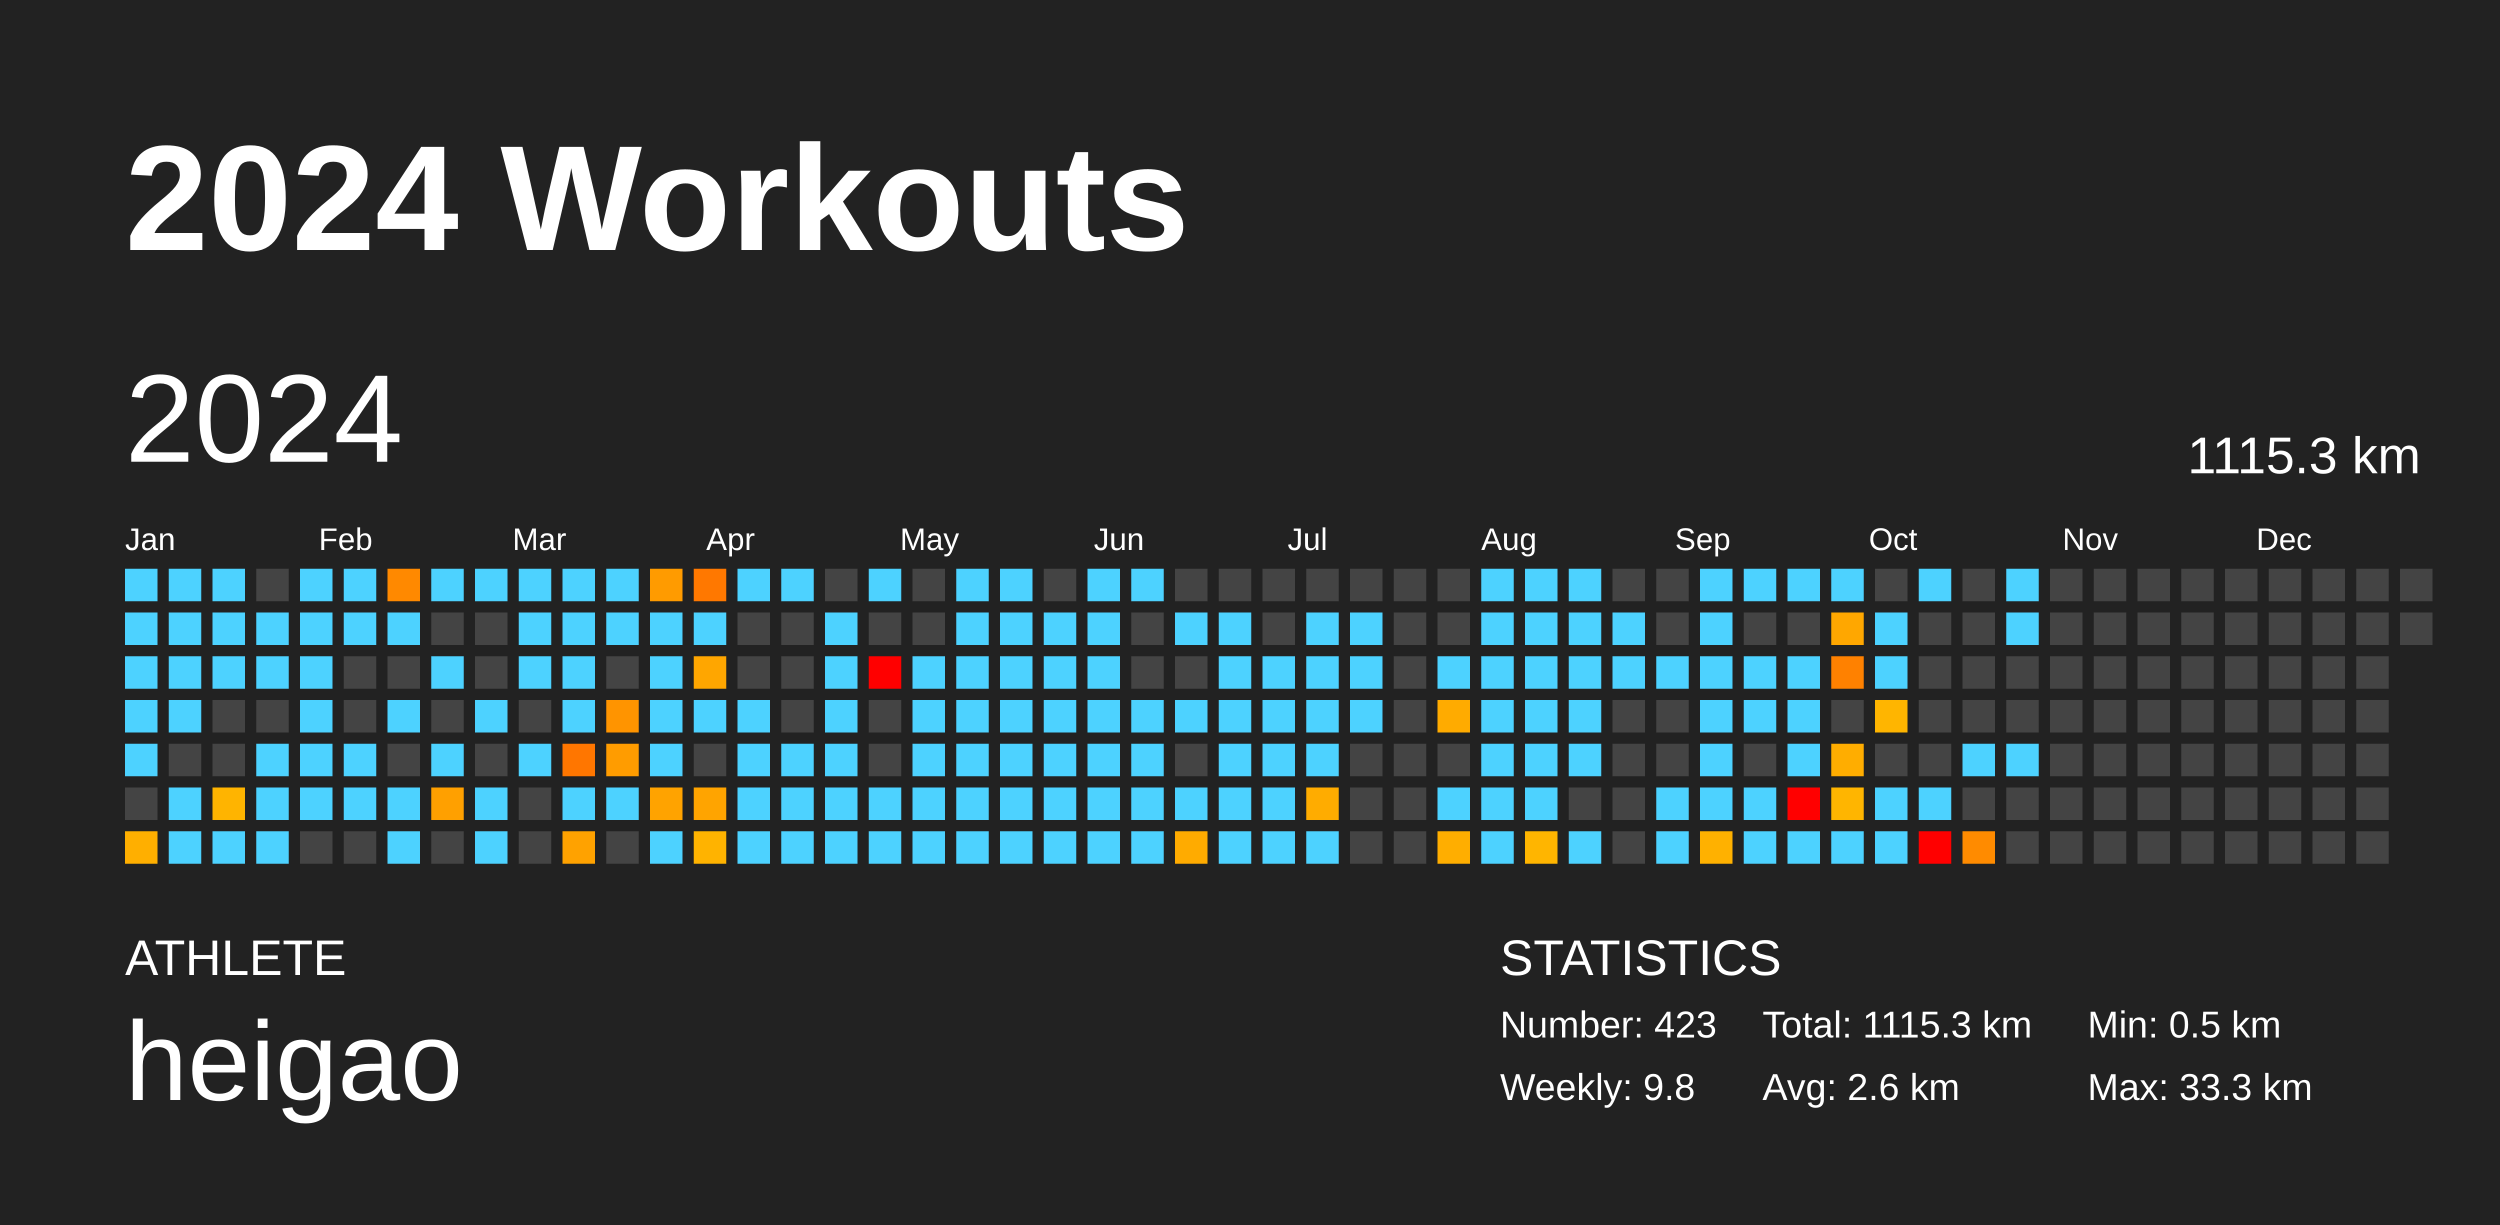
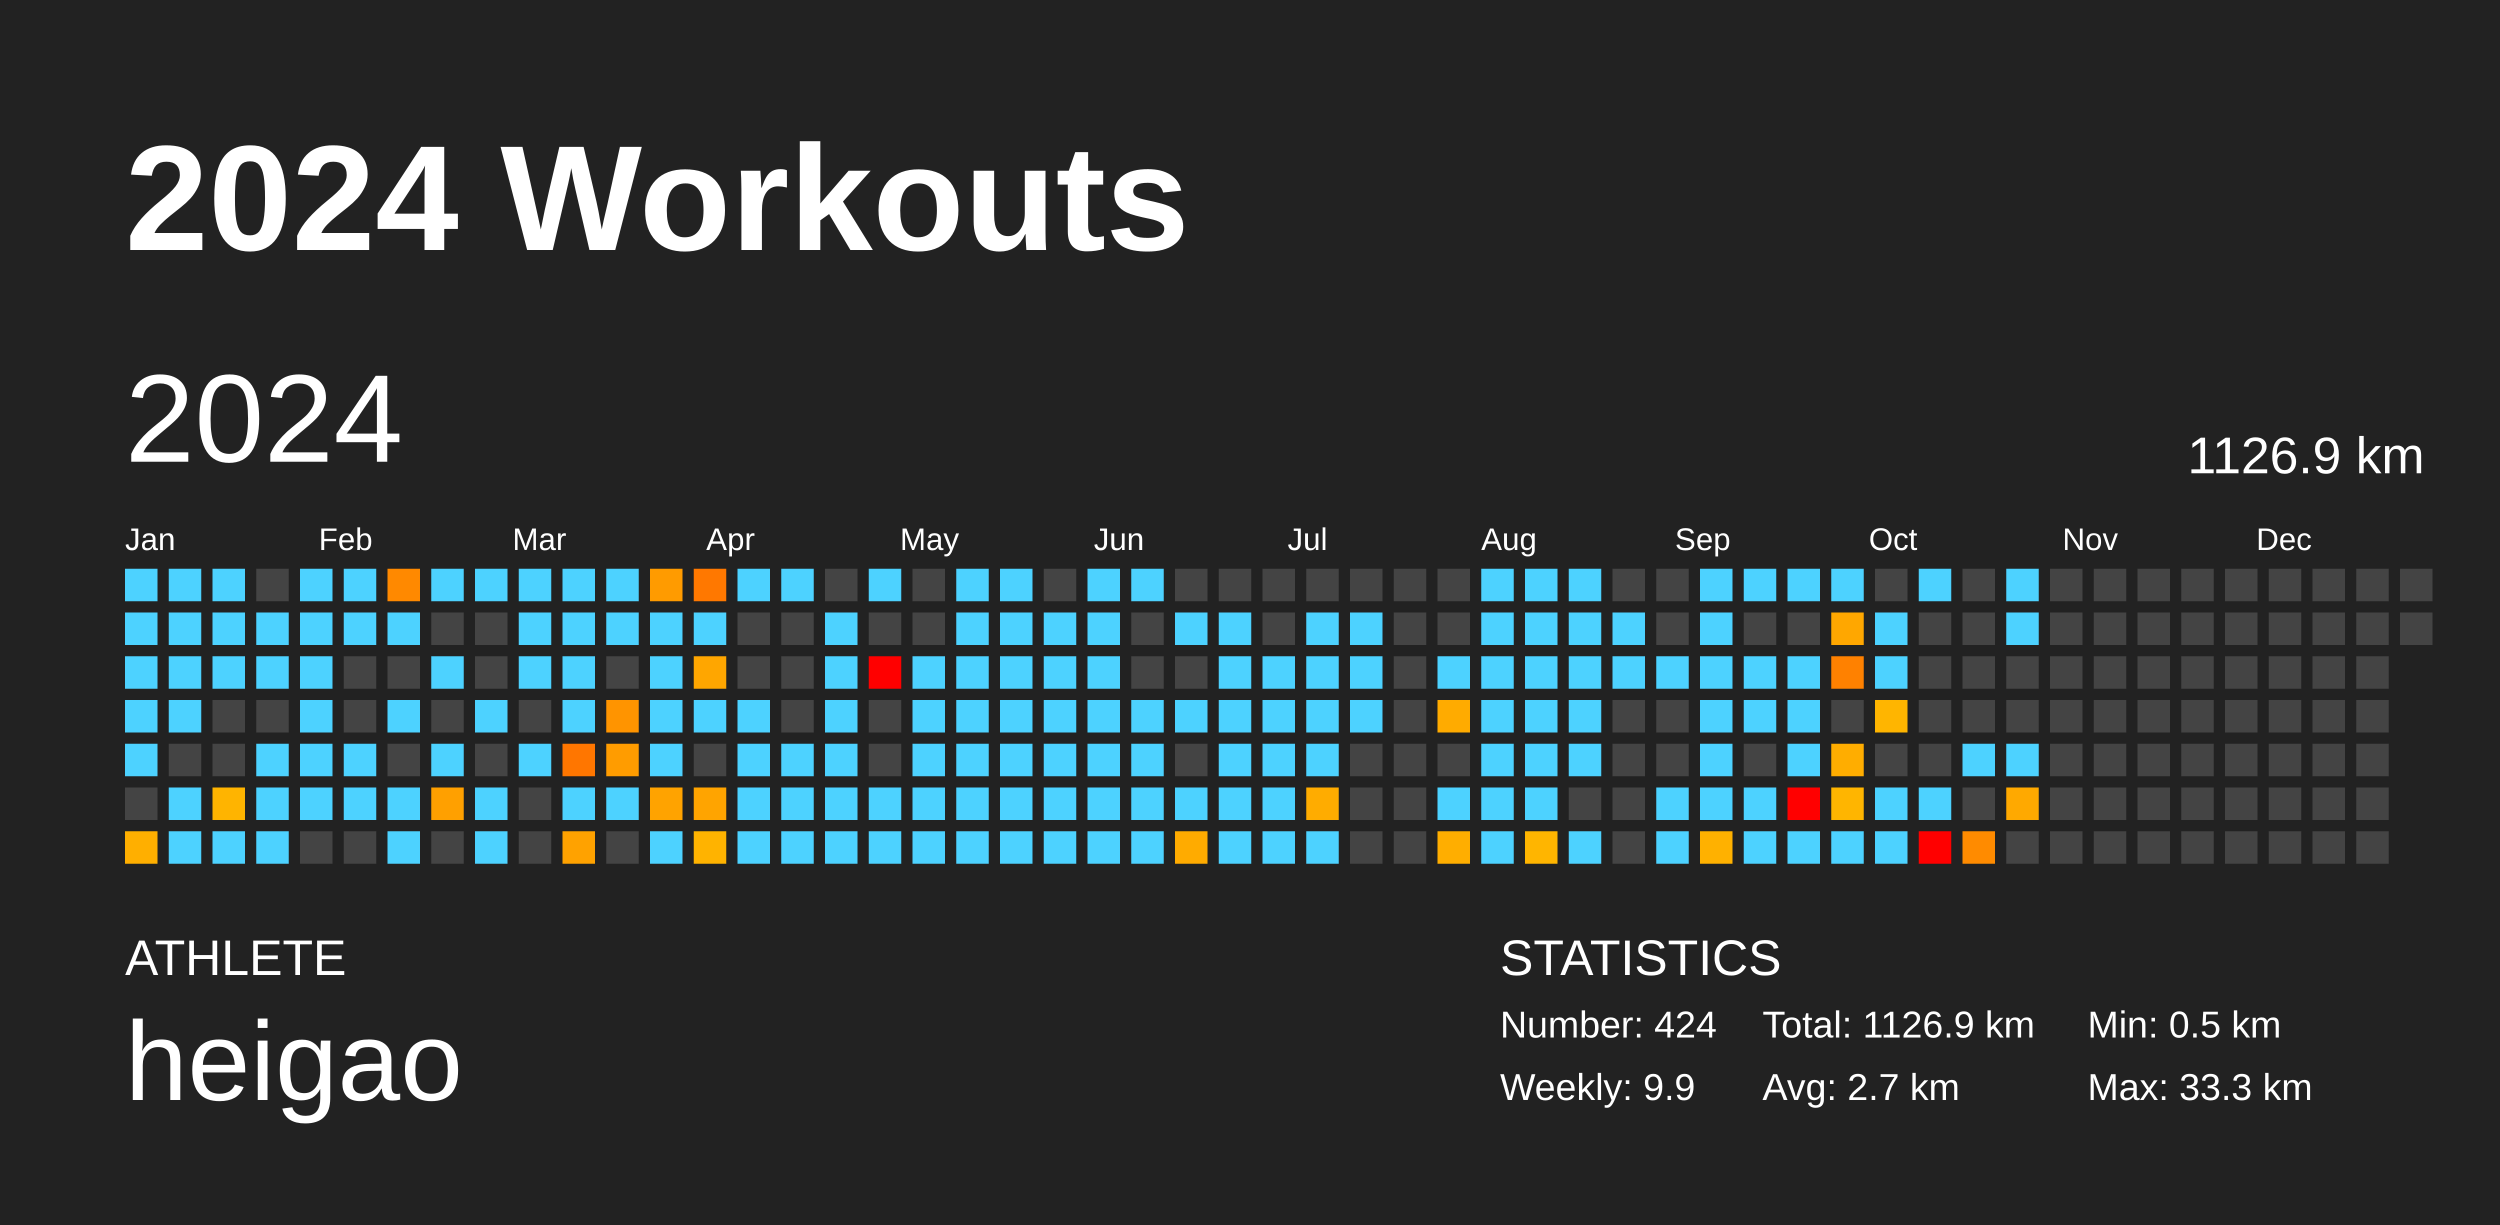
<svg xmlns="http://www.w3.org/2000/svg" baseProfile="full" height="98mm" version="1.1" viewBox="0,0,200,98" width="200mm">
  <defs />
  <rect fill="#222222" height="98" width="200" x="0" y="0" />
  <text fill="#FFFFFF" style="font-size:12px; font-family:Arial; font-weight:bold;" x="10" y="20">2024 Workouts</text>
  <text fill="#FFFFFF" style="font-size:4px; font-family:Arial" x="10" y="78">ATHLETE</text>
  <text fill="#FFFFFF" style="font-size:9px; font-family:Arial" x="10" y="88">heigao</text>
  <text fill="#FFFFFF" style="font-size:4px; font-family:Arial" x="120" y="78">STATISTICS</text>
-   <text fill="#FFFFFF" style="font-size:3px; font-family:Arial" x="120" y="83">Number: 423</text>
-   <text fill="#FFFFFF" style="font-size:3px; font-family:Arial" x="120" y="88">Weekly: 9.8</text>
-   <text fill="#FFFFFF" style="font-size:3px; font-family:Arial" x="141" y="83">Total: 1115.3 km</text>
-   <text fill="#FFFFFF" style="font-size:3px; font-family:Arial" x="141" y="88">Avg: 2.6 km</text>
+   <text fill="#FFFFFF" style="font-size:3px; font-family:Arial" x="120" y="83">Number: 424</text>
+   <text fill="#FFFFFF" style="font-size:3px; font-family:Arial" x="120" y="88">Weekly: 9.9</text>
+   <text fill="#FFFFFF" style="font-size:3px; font-family:Arial" x="141" y="83">Total: 1126.9 km</text>
+   <text fill="#FFFFFF" style="font-size:3px; font-family:Arial" x="141" y="88">Avg: 2.7 km</text>
  <text fill="#FFFFFF" style="font-size:3px; font-family:Arial" x="167" y="83">Min: 0.5 km</text>
  <text fill="#FFFFFF" style="font-size:3px; font-family:Arial" x="167" y="88">Max: 33.3 km</text>
  <text dominant-baseline="hanging" fill="#FFFFFF" style="font-size:10.0px; font-family:Arial;" x="10" y="30">2024</text>
-   <text dominant-baseline="hanging" fill="#FFFFFF" style="font-size:4.125px; font-family:Arial;" x="175" y="35">1115.3 km</text>
+   <text dominant-baseline="hanging" fill="#FFFFFF" style="font-size:4.125px; font-family:Arial;" x="175" y="35">1126.9 km</text>
  <text fill="#FFFFFF" style="font-size:2.5px; font-family:Arial" x="10.0" y="44">Jan</text>
  <text fill="#FFFFFF" style="font-size:2.5px; font-family:Arial" x="25.5" y="44">Feb</text>
  <text fill="#FFFFFF" style="font-size:2.5px; font-family:Arial" x="41.0" y="44">Mar</text>
  <text fill="#FFFFFF" style="font-size:2.5px; font-family:Arial" x="56.5" y="44">Apr</text>
  <text fill="#FFFFFF" style="font-size:2.5px; font-family:Arial" x="72.0" y="44">May</text>
  <text fill="#FFFFFF" style="font-size:2.5px; font-family:Arial" x="87.5" y="44">Jun</text>
  <text fill="#FFFFFF" style="font-size:2.5px; font-family:Arial" x="103.0" y="44">Jul</text>
  <text fill="#FFFFFF" style="font-size:2.5px; font-family:Arial" x="118.5" y="44">Aug</text>
  <text fill="#FFFFFF" style="font-size:2.5px; font-family:Arial" x="134.0" y="44">Sep</text>
  <text fill="#FFFFFF" style="font-size:2.5px; font-family:Arial" x="149.5" y="44">Oct</text>
  <text fill="#FFFFFF" style="font-size:2.5px; font-family:Arial" x="165.0" y="44">Nov</text>
  <text fill="#FFFFFF" style="font-size:2.5px; font-family:Arial" x="180.5" y="44">Dec</text>
  <rect fill="#4dd2ff" height="2.6" width="2.6" x="10.0" y="45.5" />
  <rect fill="#4dd2ff" height="2.6" width="2.6" x="10.0" y="49.0" />
  <rect fill="#4dd2ff" height="2.6" width="2.6" x="10.0" y="52.5" />
  <rect fill="#4dd2ff" height="2.6" width="2.6" x="10.0" y="56.0" />
  <rect fill="#4dd2ff" height="2.6" width="2.6" x="10.0" y="59.5" />
  <rect fill="#444444" height="2.6" width="2.6" x="10.0" y="63.0" />
  <rect fill="#ffaf00" height="2.6" width="2.6" x="10.0" y="66.5" />
  <rect fill="#4dd2ff" height="2.6" width="2.6" x="13.5" y="45.5" />
  <rect fill="#4dd2ff" height="2.6" width="2.6" x="13.5" y="49.0" />
  <rect fill="#4dd2ff" height="2.6" width="2.6" x="13.5" y="52.5" />
  <rect fill="#4dd2ff" height="2.6" width="2.6" x="13.5" y="56.0" />
  <rect fill="#444444" height="2.6" width="2.6" x="13.5" y="59.5" />
  <rect fill="#4dd2ff" height="2.6" width="2.6" x="13.5" y="63.0" />
  <rect fill="#4dd2ff" height="2.6" width="2.6" x="13.5" y="66.5" />
  <rect fill="#4dd2ff" height="2.6" width="2.6" x="17.0" y="45.5" />
  <rect fill="#4dd2ff" height="2.6" width="2.6" x="17.0" y="49.0" />
  <rect fill="#4dd2ff" height="2.6" width="2.6" x="17.0" y="52.5" />
  <rect fill="#444444" height="2.6" width="2.6" x="17.0" y="56.0" />
  <rect fill="#444444" height="2.6" width="2.6" x="17.0" y="59.5" />
  <rect fill="#ffb400" height="2.6" width="2.6" x="17.0" y="63.0" />
  <rect fill="#4dd2ff" height="2.6" width="2.6" x="17.0" y="66.5" />
  <rect fill="#444444" height="2.6" width="2.6" x="20.5" y="45.5" />
  <rect fill="#4dd2ff" height="2.6" width="2.6" x="20.5" y="49.0" />
  <rect fill="#4dd2ff" height="2.6" width="2.6" x="20.5" y="52.5" />
  <rect fill="#444444" height="2.6" width="2.6" x="20.5" y="56.0" />
  <rect fill="#4dd2ff" height="2.6" width="2.6" x="20.5" y="59.5" />
  <rect fill="#4dd2ff" height="2.6" width="2.6" x="20.5" y="63.0" />
  <rect fill="#4dd2ff" height="2.6" width="2.6" x="20.5" y="66.5" />
  <rect fill="#4dd2ff" height="2.6" width="2.6" x="24.0" y="45.5" />
  <rect fill="#4dd2ff" height="2.6" width="2.6" x="24.0" y="49.0" />
  <rect fill="#4dd2ff" height="2.6" width="2.6" x="24.0" y="52.5" />
  <rect fill="#4dd2ff" height="2.6" width="2.6" x="24.0" y="56.0" />
  <rect fill="#4dd2ff" height="2.6" width="2.6" x="24.0" y="59.5" />
  <rect fill="#4dd2ff" height="2.6" width="2.6" x="24.0" y="63.0" />
  <rect fill="#444444" height="2.6" width="2.6" x="24.0" y="66.5" />
  <rect fill="#4dd2ff" height="2.6" width="2.6" x="27.5" y="45.5" />
  <rect fill="#4dd2ff" height="2.6" width="2.6" x="27.5" y="49.0" />
  <rect fill="#444444" height="2.6" width="2.6" x="27.5" y="52.5" />
  <rect fill="#444444" height="2.6" width="2.6" x="27.5" y="56.0" />
  <rect fill="#4dd2ff" height="2.6" width="2.6" x="27.5" y="59.5" />
  <rect fill="#4dd2ff" height="2.6" width="2.6" x="27.5" y="63.0" />
  <rect fill="#444444" height="2.6" width="2.6" x="27.5" y="66.5" />
  <rect fill="#ff8900" height="2.6" width="2.6" x="31.0" y="45.5" />
  <rect fill="#4dd2ff" height="2.6" width="2.6" x="31.0" y="49.0" />
  <rect fill="#444444" height="2.6" width="2.6" x="31.0" y="52.5" />
  <rect fill="#4dd2ff" height="2.6" width="2.6" x="31.0" y="56.0" />
  <rect fill="#444444" height="2.6" width="2.6" x="31.0" y="59.5" />
  <rect fill="#4dd2ff" height="2.6" width="2.6" x="31.0" y="63.0" />
  <rect fill="#4dd2ff" height="2.6" width="2.6" x="31.0" y="66.5" />
  <rect fill="#4dd2ff" height="2.6" width="2.6" x="34.5" y="45.5" />
  <rect fill="#444444" height="2.6" width="2.6" x="34.5" y="49.0" />
  <rect fill="#4dd2ff" height="2.6" width="2.6" x="34.5" y="52.5" />
  <rect fill="#444444" height="2.6" width="2.6" x="34.5" y="56.0" />
  <rect fill="#4dd2ff" height="2.6" width="2.6" x="34.5" y="59.5" />
  <rect fill="#ffa000" height="2.6" width="2.6" x="34.5" y="63.0" />
  <rect fill="#444444" height="2.6" width="2.6" x="34.5" y="66.5" />
  <rect fill="#4dd2ff" height="2.6" width="2.6" x="38.0" y="45.5" />
  <rect fill="#444444" height="2.6" width="2.6" x="38.0" y="49.0" />
  <rect fill="#444444" height="2.6" width="2.6" x="38.0" y="52.5" />
  <rect fill="#4dd2ff" height="2.6" width="2.6" x="38.0" y="56.0" />
  <rect fill="#444444" height="2.6" width="2.6" x="38.0" y="59.5" />
  <rect fill="#4dd2ff" height="2.6" width="2.6" x="38.0" y="63.0" />
  <rect fill="#4dd2ff" height="2.6" width="2.6" x="38.0" y="66.5" />
  <rect fill="#4dd2ff" height="2.6" width="2.6" x="41.5" y="45.5" />
  <rect fill="#4dd2ff" height="2.6" width="2.6" x="41.5" y="49.0" />
  <rect fill="#4dd2ff" height="2.6" width="2.6" x="41.5" y="52.5" />
  <rect fill="#444444" height="2.6" width="2.6" x="41.5" y="56.0" />
  <rect fill="#4dd2ff" height="2.6" width="2.6" x="41.5" y="59.5" />
  <rect fill="#444444" height="2.6" width="2.6" x="41.5" y="63.0" />
  <rect fill="#444444" height="2.6" width="2.6" x="41.5" y="66.5" />
  <rect fill="#4dd2ff" height="2.6" width="2.6" x="45.0" y="45.5" />
  <rect fill="#4dd2ff" height="2.6" width="2.6" x="45.0" y="49.0" />
  <rect fill="#4dd2ff" height="2.6" width="2.6" x="45.0" y="52.5" />
  <rect fill="#4dd2ff" height="2.6" width="2.6" x="45.0" y="56.0" />
  <rect fill="#ff7600" height="2.6" width="2.6" x="45.0" y="59.5" />
  <rect fill="#4dd2ff" height="2.6" width="2.6" x="45.0" y="63.0" />
  <rect fill="#ffa200" height="2.6" width="2.6" x="45.0" y="66.5" />
  <rect fill="#4dd2ff" height="2.6" width="2.6" x="48.5" y="45.5" />
  <rect fill="#4dd2ff" height="2.6" width="2.6" x="48.5" y="49.0" />
  <rect fill="#444444" height="2.6" width="2.6" x="48.5" y="52.5" />
  <rect fill="#ff9400" height="2.6" width="2.6" x="48.5" y="56.0" />
  <rect fill="#ff9c00" height="2.6" width="2.6" x="48.5" y="59.5" />
  <rect fill="#4dd2ff" height="2.6" width="2.6" x="48.5" y="63.0" />
  <rect fill="#444444" height="2.6" width="2.6" x="48.5" y="66.5" />
  <rect fill="#ff9b00" height="2.6" width="2.6" x="52.0" y="45.5" />
  <rect fill="#4dd2ff" height="2.6" width="2.6" x="52.0" y="49.0" />
  <rect fill="#4dd2ff" height="2.6" width="2.6" x="52.0" y="52.5" />
  <rect fill="#4dd2ff" height="2.6" width="2.6" x="52.0" y="56.0" />
  <rect fill="#4dd2ff" height="2.6" width="2.6" x="52.0" y="59.5" />
  <rect fill="#ffa300" height="2.6" width="2.6" x="52.0" y="63.0" />
  <rect fill="#4dd2ff" height="2.6" width="2.6" x="52.0" y="66.5" />
  <rect fill="#ff7800" height="2.6" width="2.6" x="55.5" y="45.5" />
  <rect fill="#4dd2ff" height="2.6" width="2.6" x="55.5" y="49.0" />
  <rect fill="#ffa600" height="2.6" width="2.6" x="55.5" y="52.5" />
  <rect fill="#4dd2ff" height="2.6" width="2.6" x="55.5" y="56.0" />
  <rect fill="#444444" height="2.6" width="2.6" x="55.5" y="59.5" />
  <rect fill="#ffa400" height="2.6" width="2.6" x="55.5" y="63.0" />
  <rect fill="#ffb300" height="2.6" width="2.6" x="55.5" y="66.5" />
  <rect fill="#4dd2ff" height="2.6" width="2.6" x="59.0" y="45.5" />
  <rect fill="#444444" height="2.6" width="2.6" x="59.0" y="49.0" />
  <rect fill="#444444" height="2.6" width="2.6" x="59.0" y="52.5" />
  <rect fill="#4dd2ff" height="2.6" width="2.6" x="59.0" y="56.0" />
  <rect fill="#4dd2ff" height="2.6" width="2.6" x="59.0" y="59.5" />
  <rect fill="#4dd2ff" height="2.6" width="2.6" x="59.0" y="63.0" />
  <rect fill="#4dd2ff" height="2.6" width="2.6" x="59.0" y="66.5" />
  <rect fill="#4dd2ff" height="2.6" width="2.6" x="62.5" y="45.5" />
  <rect fill="#444444" height="2.6" width="2.6" x="62.5" y="49.0" />
  <rect fill="#444444" height="2.6" width="2.6" x="62.5" y="52.5" />
  <rect fill="#444444" height="2.6" width="2.6" x="62.5" y="56.0" />
  <rect fill="#4dd2ff" height="2.6" width="2.6" x="62.5" y="59.5" />
  <rect fill="#4dd2ff" height="2.6" width="2.6" x="62.5" y="63.0" />
  <rect fill="#4dd2ff" height="2.6" width="2.6" x="62.5" y="66.5" />
  <rect fill="#444444" height="2.6" width="2.6" x="66.0" y="45.5" />
  <rect fill="#4dd2ff" height="2.6" width="2.6" x="66.0" y="49.0" />
  <rect fill="#4dd2ff" height="2.6" width="2.6" x="66.0" y="52.5" />
  <rect fill="#4dd2ff" height="2.6" width="2.6" x="66.0" y="56.0" />
  <rect fill="#4dd2ff" height="2.6" width="2.6" x="66.0" y="59.5" />
  <rect fill="#4dd2ff" height="2.6" width="2.6" x="66.0" y="63.0" />
  <rect fill="#4dd2ff" height="2.6" width="2.6" x="66.0" y="66.5" />
  <rect fill="#4dd2ff" height="2.6" width="2.6" x="69.5" y="45.5" />
  <rect fill="#444444" height="2.6" width="2.6" x="69.5" y="49.0" />
  <rect fill="red" height="2.6" width="2.6" x="69.5" y="52.5" />
  <rect fill="#444444" height="2.6" width="2.6" x="69.5" y="56.0" />
  <rect fill="#444444" height="2.6" width="2.6" x="69.5" y="59.5" />
  <rect fill="#4dd2ff" height="2.6" width="2.6" x="69.5" y="63.0" />
  <rect fill="#4dd2ff" height="2.6" width="2.6" x="69.5" y="66.5" />
  <rect fill="#444444" height="2.6" width="2.6" x="73.0" y="45.5" />
  <rect fill="#444444" height="2.6" width="2.6" x="73.0" y="49.0" />
  <rect fill="#4dd2ff" height="2.6" width="2.6" x="73.0" y="52.5" />
  <rect fill="#4dd2ff" height="2.6" width="2.6" x="73.0" y="56.0" />
  <rect fill="#4dd2ff" height="2.6" width="2.6" x="73.0" y="59.5" />
  <rect fill="#4dd2ff" height="2.6" width="2.6" x="73.0" y="63.0" />
  <rect fill="#4dd2ff" height="2.6" width="2.6" x="73.0" y="66.5" />
  <rect fill="#4dd2ff" height="2.6" width="2.6" x="76.5" y="45.5" />
  <rect fill="#4dd2ff" height="2.6" width="2.6" x="76.5" y="49.0" />
  <rect fill="#4dd2ff" height="2.6" width="2.6" x="76.5" y="52.5" />
  <rect fill="#4dd2ff" height="2.6" width="2.6" x="76.5" y="56.0" />
  <rect fill="#4dd2ff" height="2.6" width="2.6" x="76.5" y="59.5" />
  <rect fill="#4dd2ff" height="2.6" width="2.6" x="76.5" y="63.0" />
  <rect fill="#4dd2ff" height="2.6" width="2.6" x="76.5" y="66.5" />
  <rect fill="#4dd2ff" height="2.6" width="2.6" x="80.0" y="45.5" />
  <rect fill="#4dd2ff" height="2.6" width="2.6" x="80.0" y="49.0" />
  <rect fill="#4dd2ff" height="2.6" width="2.6" x="80.0" y="52.5" />
  <rect fill="#4dd2ff" height="2.6" width="2.6" x="80.0" y="56.0" />
  <rect fill="#4dd2ff" height="2.6" width="2.6" x="80.0" y="59.5" />
  <rect fill="#4dd2ff" height="2.6" width="2.6" x="80.0" y="63.0" />
  <rect fill="#4dd2ff" height="2.6" width="2.6" x="80.0" y="66.5" />
  <rect fill="#444444" height="2.6" width="2.6" x="83.5" y="45.5" />
  <rect fill="#4dd2ff" height="2.6" width="2.6" x="83.5" y="49.0" />
  <rect fill="#4dd2ff" height="2.6" width="2.6" x="83.5" y="52.5" />
  <rect fill="#4dd2ff" height="2.6" width="2.6" x="83.5" y="56.0" />
  <rect fill="#4dd2ff" height="2.6" width="2.6" x="83.5" y="59.5" />
  <rect fill="#4dd2ff" height="2.6" width="2.6" x="83.5" y="63.0" />
  <rect fill="#4dd2ff" height="2.6" width="2.6" x="83.5" y="66.5" />
  <rect fill="#4dd2ff" height="2.6" width="2.6" x="87.0" y="45.5" />
  <rect fill="#4dd2ff" height="2.6" width="2.6" x="87.0" y="49.0" />
  <rect fill="#4dd2ff" height="2.6" width="2.6" x="87.0" y="52.5" />
  <rect fill="#4dd2ff" height="2.6" width="2.6" x="87.0" y="56.0" />
  <rect fill="#4dd2ff" height="2.6" width="2.6" x="87.0" y="59.5" />
  <rect fill="#4dd2ff" height="2.6" width="2.6" x="87.0" y="63.0" />
  <rect fill="#4dd2ff" height="2.6" width="2.6" x="87.0" y="66.5" />
  <rect fill="#4dd2ff" height="2.6" width="2.6" x="90.5" y="45.5" />
  <rect fill="#444444" height="2.6" width="2.6" x="90.5" y="49.0" />
  <rect fill="#444444" height="2.6" width="2.6" x="90.5" y="52.5" />
  <rect fill="#4dd2ff" height="2.6" width="2.6" x="90.5" y="56.0" />
  <rect fill="#4dd2ff" height="2.6" width="2.6" x="90.5" y="59.5" />
  <rect fill="#4dd2ff" height="2.6" width="2.6" x="90.5" y="63.0" />
  <rect fill="#4dd2ff" height="2.6" width="2.6" x="90.5" y="66.5" />
  <rect fill="#444444" height="2.6" width="2.6" x="94.0" y="45.5" />
  <rect fill="#4dd2ff" height="2.6" width="2.6" x="94.0" y="49.0" />
  <rect fill="#444444" height="2.6" width="2.6" x="94.0" y="52.5" />
  <rect fill="#4dd2ff" height="2.6" width="2.6" x="94.0" y="56.0" />
  <rect fill="#444444" height="2.6" width="2.6" x="94.0" y="59.5" />
  <rect fill="#4dd2ff" height="2.6" width="2.6" x="94.0" y="63.0" />
  <rect fill="#ffab00" height="2.6" width="2.6" x="94.0" y="66.5" />
  <rect fill="#444444" height="2.6" width="2.6" x="97.5" y="45.5" />
  <rect fill="#4dd2ff" height="2.6" width="2.6" x="97.5" y="49.0" />
  <rect fill="#4dd2ff" height="2.6" width="2.6" x="97.5" y="52.5" />
  <rect fill="#4dd2ff" height="2.6" width="2.6" x="97.5" y="56.0" />
  <rect fill="#4dd2ff" height="2.6" width="2.6" x="97.5" y="59.5" />
  <rect fill="#4dd2ff" height="2.6" width="2.6" x="97.5" y="63.0" />
  <rect fill="#4dd2ff" height="2.6" width="2.6" x="97.5" y="66.5" />
  <rect fill="#444444" height="2.6" width="2.6" x="101.0" y="45.5" />
  <rect fill="#444444" height="2.6" width="2.6" x="101.0" y="49.0" />
  <rect fill="#4dd2ff" height="2.6" width="2.6" x="101.0" y="52.5" />
  <rect fill="#4dd2ff" height="2.6" width="2.6" x="101.0" y="56.0" />
  <rect fill="#4dd2ff" height="2.6" width="2.6" x="101.0" y="59.5" />
  <rect fill="#4dd2ff" height="2.6" width="2.6" x="101.0" y="63.0" />
  <rect fill="#4dd2ff" height="2.6" width="2.6" x="101.0" y="66.5" />
  <rect fill="#444444" height="2.6" width="2.6" x="104.5" y="45.5" />
  <rect fill="#4dd2ff" height="2.6" width="2.6" x="104.5" y="49.0" />
  <rect fill="#4dd2ff" height="2.6" width="2.6" x="104.5" y="52.5" />
  <rect fill="#4dd2ff" height="2.6" width="2.6" x="104.5" y="56.0" />
  <rect fill="#4dd2ff" height="2.6" width="2.6" x="104.5" y="59.5" />
  <rect fill="#ffac00" height="2.6" width="2.6" x="104.5" y="63.0" />
  <rect fill="#4dd2ff" height="2.6" width="2.6" x="104.5" y="66.5" />
  <rect fill="#444444" height="2.6" width="2.6" x="108.0" y="45.5" />
  <rect fill="#4dd2ff" height="2.6" width="2.6" x="108.0" y="49.0" />
  <rect fill="#4dd2ff" height="2.6" width="2.6" x="108.0" y="52.5" />
  <rect fill="#4dd2ff" height="2.6" width="2.6" x="108.0" y="56.0" />
  <rect fill="#444444" height="2.6" width="2.6" x="108.0" y="59.5" />
  <rect fill="#444444" height="2.6" width="2.6" x="108.0" y="63.0" />
  <rect fill="#444444" height="2.6" width="2.6" x="108.0" y="66.5" />
  <rect fill="#444444" height="2.6" width="2.6" x="111.5" y="45.5" />
  <rect fill="#444444" height="2.6" width="2.6" x="111.5" y="49.0" />
  <rect fill="#444444" height="2.6" width="2.6" x="111.5" y="52.5" />
  <rect fill="#444444" height="2.6" width="2.6" x="111.5" y="56.0" />
  <rect fill="#444444" height="2.6" width="2.6" x="111.5" y="59.5" />
  <rect fill="#444444" height="2.6" width="2.6" x="111.5" y="63.0" />
  <rect fill="#444444" height="2.6" width="2.6" x="111.5" y="66.5" />
  <rect fill="#444444" height="2.6" width="2.6" x="115.0" y="45.5" />
  <rect fill="#444444" height="2.6" width="2.6" x="115.0" y="49.0" />
  <rect fill="#4dd2ff" height="2.6" width="2.6" x="115.0" y="52.5" />
  <rect fill="#ffab00" height="2.6" width="2.6" x="115.0" y="56.0" />
  <rect fill="#444444" height="2.6" width="2.6" x="115.0" y="59.5" />
  <rect fill="#4dd2ff" height="2.6" width="2.6" x="115.0" y="63.0" />
  <rect fill="#ffae00" height="2.6" width="2.6" x="115.0" y="66.5" />
  <rect fill="#4dd2ff" height="2.6" width="2.6" x="118.5" y="45.5" />
  <rect fill="#4dd2ff" height="2.6" width="2.6" x="118.5" y="49.0" />
  <rect fill="#4dd2ff" height="2.6" width="2.6" x="118.5" y="52.5" />
  <rect fill="#4dd2ff" height="2.6" width="2.6" x="118.5" y="56.0" />
  <rect fill="#4dd2ff" height="2.6" width="2.6" x="118.5" y="59.5" />
  <rect fill="#4dd2ff" height="2.6" width="2.6" x="118.5" y="63.0" />
  <rect fill="#4dd2ff" height="2.6" width="2.6" x="118.5" y="66.5" />
  <rect fill="#4dd2ff" height="2.6" width="2.6" x="122.0" y="45.5" />
  <rect fill="#4dd2ff" height="2.6" width="2.6" x="122.0" y="49.0" />
  <rect fill="#4dd2ff" height="2.6" width="2.6" x="122.0" y="52.5" />
  <rect fill="#4dd2ff" height="2.6" width="2.6" x="122.0" y="56.0" />
  <rect fill="#4dd2ff" height="2.6" width="2.6" x="122.0" y="59.5" />
  <rect fill="#4dd2ff" height="2.6" width="2.6" x="122.0" y="63.0" />
  <rect fill="#ffb500" height="2.6" width="2.6" x="122.0" y="66.5" />
  <rect fill="#4dd2ff" height="2.6" width="2.6" x="125.5" y="45.5" />
  <rect fill="#4dd2ff" height="2.6" width="2.6" x="125.5" y="49.0" />
  <rect fill="#4dd2ff" height="2.6" width="2.6" x="125.5" y="52.5" />
  <rect fill="#4dd2ff" height="2.6" width="2.6" x="125.5" y="56.0" />
  <rect fill="#4dd2ff" height="2.6" width="2.6" x="125.5" y="59.5" />
  <rect fill="#444444" height="2.6" width="2.6" x="125.5" y="63.0" />
  <rect fill="#4dd2ff" height="2.6" width="2.6" x="125.5" y="66.5" />
  <rect fill="#444444" height="2.6" width="2.6" x="129.0" y="45.5" />
  <rect fill="#4dd2ff" height="2.6" width="2.6" x="129.0" y="49.0" />
  <rect fill="#4dd2ff" height="2.6" width="2.6" x="129.0" y="52.5" />
  <rect fill="#444444" height="2.6" width="2.6" x="129.0" y="56.0" />
  <rect fill="#444444" height="2.6" width="2.6" x="129.0" y="59.5" />
  <rect fill="#444444" height="2.6" width="2.6" x="129.0" y="63.0" />
  <rect fill="#444444" height="2.6" width="2.6" x="129.0" y="66.5" />
  <rect fill="#444444" height="2.6" width="2.6" x="132.5" y="45.5" />
  <rect fill="#444444" height="2.6" width="2.6" x="132.5" y="49.0" />
  <rect fill="#4dd2ff" height="2.6" width="2.6" x="132.5" y="52.5" />
  <rect fill="#444444" height="2.6" width="2.6" x="132.5" y="56.0" />
  <rect fill="#444444" height="2.6" width="2.6" x="132.5" y="59.5" />
  <rect fill="#4dd2ff" height="2.6" width="2.6" x="132.5" y="63.0" />
  <rect fill="#4dd2ff" height="2.6" width="2.6" x="132.5" y="66.5" />
  <rect fill="#4dd2ff" height="2.6" width="2.6" x="136.0" y="45.5" />
  <rect fill="#4dd2ff" height="2.6" width="2.6" x="136.0" y="49.0" />
  <rect fill="#4dd2ff" height="2.6" width="2.6" x="136.0" y="52.5" />
  <rect fill="#4dd2ff" height="2.6" width="2.6" x="136.0" y="56.0" />
  <rect fill="#4dd2ff" height="2.6" width="2.6" x="136.0" y="59.5" />
  <rect fill="#4dd2ff" height="2.6" width="2.6" x="136.0" y="63.0" />
  <rect fill="#ffb100" height="2.6" width="2.6" x="136.0" y="66.5" />
  <rect fill="#4dd2ff" height="2.6" width="2.6" x="139.5" y="45.5" />
  <rect fill="#444444" height="2.6" width="2.6" x="139.5" y="49.0" />
  <rect fill="#4dd2ff" height="2.6" width="2.6" x="139.5" y="52.5" />
  <rect fill="#4dd2ff" height="2.6" width="2.6" x="139.5" y="56.0" />
  <rect fill="#444444" height="2.6" width="2.6" x="139.5" y="59.5" />
  <rect fill="#4dd2ff" height="2.6" width="2.6" x="139.5" y="63.0" />
  <rect fill="#4dd2ff" height="2.6" width="2.6" x="139.5" y="66.5" />
  <rect fill="#4dd2ff" height="2.6" width="2.6" x="143.0" y="45.5" />
  <rect fill="#444444" height="2.6" width="2.6" x="143.0" y="49.0" />
  <rect fill="#4dd2ff" height="2.6" width="2.6" x="143.0" y="52.5" />
  <rect fill="#4dd2ff" height="2.6" width="2.6" x="143.0" y="56.0" />
  <rect fill="#4dd2ff" height="2.6" width="2.6" x="143.0" y="59.5" />
  <rect fill="red" height="2.6" width="2.6" x="143.0" y="63.0" />
  <rect fill="#4dd2ff" height="2.6" width="2.6" x="143.0" y="66.5" />
  <rect fill="#4dd2ff" height="2.6" width="2.6" x="146.5" y="45.5" />
  <rect fill="#ffa700" height="2.6" width="2.6" x="146.5" y="49.0" />
  <rect fill="#ff8100" height="2.6" width="2.6" x="146.5" y="52.5" />
  <rect fill="#444444" height="2.6" width="2.6" x="146.5" y="56.0" />
  <rect fill="#ffad00" height="2.6" width="2.6" x="146.5" y="59.5" />
  <rect fill="#ffb500" height="2.6" width="2.6" x="146.5" y="63.0" />
  <rect fill="#4dd2ff" height="2.6" width="2.6" x="146.5" y="66.5" />
  <rect fill="#444444" height="2.6" width="2.6" x="150.0" y="45.5" />
  <rect fill="#4dd2ff" height="2.6" width="2.6" x="150.0" y="49.0" />
  <rect fill="#4dd2ff" height="2.6" width="2.6" x="150.0" y="52.5" />
  <rect fill="#ffb500" height="2.6" width="2.6" x="150.0" y="56.0" />
  <rect fill="#444444" height="2.6" width="2.6" x="150.0" y="59.5" />
  <rect fill="#4dd2ff" height="2.6" width="2.6" x="150.0" y="63.0" />
  <rect fill="#4dd2ff" height="2.6" width="2.6" x="150.0" y="66.5" />
  <rect fill="#4dd2ff" height="2.6" width="2.6" x="153.5" y="45.5" />
  <rect fill="#444444" height="2.6" width="2.6" x="153.5" y="49.0" />
  <rect fill="#444444" height="2.6" width="2.6" x="153.5" y="52.5" />
  <rect fill="#444444" height="2.6" width="2.6" x="153.5" y="56.0" />
  <rect fill="#444444" height="2.6" width="2.6" x="153.5" y="59.5" />
  <rect fill="#4dd2ff" height="2.6" width="2.6" x="153.5" y="63.0" />
  <rect fill="red" height="2.6" width="2.6" x="153.5" y="66.5" />
  <rect fill="#444444" height="2.6" width="2.6" x="157.0" y="45.5" />
  <rect fill="#444444" height="2.6" width="2.6" x="157.0" y="49.0" />
  <rect fill="#444444" height="2.6" width="2.6" x="157.0" y="52.5" />
  <rect fill="#444444" height="2.6" width="2.6" x="157.0" y="56.0" />
  <rect fill="#4dd2ff" height="2.6" width="2.6" x="157.0" y="59.5" />
  <rect fill="#444444" height="2.6" width="2.6" x="157.0" y="63.0" />
  <rect fill="#ff8b00" height="2.6" width="2.6" x="157.0" y="66.5" />
  <rect fill="#4dd2ff" height="2.6" width="2.6" x="160.5" y="45.5" />
  <rect fill="#4dd2ff" height="2.6" width="2.6" x="160.5" y="49.0" />
  <rect fill="#444444" height="2.6" width="2.6" x="160.5" y="52.5" />
  <rect fill="#444444" height="2.6" width="2.6" x="160.5" y="56.0" />
  <rect fill="#4dd2ff" height="2.6" width="2.6" x="160.5" y="59.5" />
-   <rect fill="#444444" height="2.6" width="2.6" x="160.5" y="63.0" />
+   <rect fill="#ffa900" height="2.6" width="2.6" x="160.5" y="63.0" />
  <rect fill="#444444" height="2.6" width="2.6" x="160.5" y="66.5" />
  <rect fill="#444444" height="2.6" width="2.6" x="164.0" y="45.5" />
  <rect fill="#444444" height="2.6" width="2.6" x="164.0" y="49.0" />
  <rect fill="#444444" height="2.6" width="2.6" x="164.0" y="52.5" />
  <rect fill="#444444" height="2.6" width="2.6" x="164.0" y="56.0" />
  <rect fill="#444444" height="2.6" width="2.6" x="164.0" y="59.5" />
  <rect fill="#444444" height="2.6" width="2.6" x="164.0" y="63.0" />
  <rect fill="#444444" height="2.6" width="2.6" x="164.0" y="66.5" />
  <rect fill="#444444" height="2.6" width="2.6" x="167.5" y="45.5" />
  <rect fill="#444444" height="2.6" width="2.6" x="167.5" y="49.0" />
  <rect fill="#444444" height="2.6" width="2.6" x="167.5" y="52.5" />
  <rect fill="#444444" height="2.6" width="2.6" x="167.5" y="56.0" />
  <rect fill="#444444" height="2.6" width="2.6" x="167.5" y="59.5" />
  <rect fill="#444444" height="2.6" width="2.6" x="167.5" y="63.0" />
  <rect fill="#444444" height="2.6" width="2.6" x="167.5" y="66.5" />
  <rect fill="#444444" height="2.6" width="2.6" x="171.0" y="45.5" />
  <rect fill="#444444" height="2.6" width="2.6" x="171.0" y="49.0" />
  <rect fill="#444444" height="2.6" width="2.6" x="171.0" y="52.5" />
  <rect fill="#444444" height="2.6" width="2.6" x="171.0" y="56.0" />
  <rect fill="#444444" height="2.6" width="2.6" x="171.0" y="59.5" />
  <rect fill="#444444" height="2.6" width="2.6" x="171.0" y="63.0" />
  <rect fill="#444444" height="2.6" width="2.6" x="171.0" y="66.5" />
  <rect fill="#444444" height="2.6" width="2.6" x="174.5" y="45.5" />
  <rect fill="#444444" height="2.6" width="2.6" x="174.5" y="49.0" />
  <rect fill="#444444" height="2.6" width="2.6" x="174.5" y="52.5" />
  <rect fill="#444444" height="2.6" width="2.6" x="174.5" y="56.0" />
  <rect fill="#444444" height="2.6" width="2.6" x="174.5" y="59.5" />
  <rect fill="#444444" height="2.6" width="2.6" x="174.5" y="63.0" />
  <rect fill="#444444" height="2.6" width="2.6" x="174.5" y="66.5" />
  <rect fill="#444444" height="2.6" width="2.6" x="178.0" y="45.5" />
  <rect fill="#444444" height="2.6" width="2.6" x="178.0" y="49.0" />
  <rect fill="#444444" height="2.6" width="2.6" x="178.0" y="52.5" />
  <rect fill="#444444" height="2.6" width="2.6" x="178.0" y="56.0" />
  <rect fill="#444444" height="2.6" width="2.6" x="178.0" y="59.5" />
  <rect fill="#444444" height="2.6" width="2.6" x="178.0" y="63.0" />
  <rect fill="#444444" height="2.6" width="2.6" x="178.0" y="66.5" />
  <rect fill="#444444" height="2.6" width="2.6" x="181.5" y="45.5" />
  <rect fill="#444444" height="2.6" width="2.6" x="181.5" y="49.0" />
  <rect fill="#444444" height="2.6" width="2.6" x="181.5" y="52.5" />
  <rect fill="#444444" height="2.6" width="2.6" x="181.5" y="56.0" />
  <rect fill="#444444" height="2.6" width="2.6" x="181.5" y="59.5" />
  <rect fill="#444444" height="2.6" width="2.6" x="181.5" y="63.0" />
  <rect fill="#444444" height="2.6" width="2.6" x="181.5" y="66.5" />
  <rect fill="#444444" height="2.6" width="2.6" x="185.0" y="45.5" />
  <rect fill="#444444" height="2.6" width="2.6" x="185.0" y="49.0" />
  <rect fill="#444444" height="2.6" width="2.6" x="185.0" y="52.5" />
  <rect fill="#444444" height="2.6" width="2.6" x="185.0" y="56.0" />
  <rect fill="#444444" height="2.6" width="2.6" x="185.0" y="59.5" />
  <rect fill="#444444" height="2.6" width="2.6" x="185.0" y="63.0" />
  <rect fill="#444444" height="2.6" width="2.6" x="185.0" y="66.5" />
  <rect fill="#444444" height="2.6" width="2.6" x="188.5" y="45.5" />
  <rect fill="#444444" height="2.6" width="2.6" x="188.5" y="49.0" />
  <rect fill="#444444" height="2.6" width="2.6" x="188.5" y="52.5" />
  <rect fill="#444444" height="2.6" width="2.6" x="188.5" y="56.0" />
  <rect fill="#444444" height="2.6" width="2.6" x="188.5" y="59.5" />
  <rect fill="#444444" height="2.6" width="2.6" x="188.5" y="63.0" />
  <rect fill="#444444" height="2.6" width="2.6" x="188.5" y="66.5" />
  <rect fill="#444444" height="2.6" width="2.6" x="192.0" y="45.5" />
  <rect fill="#444444" height="2.6" width="2.6" x="192.0" y="49.0" />
</svg>
